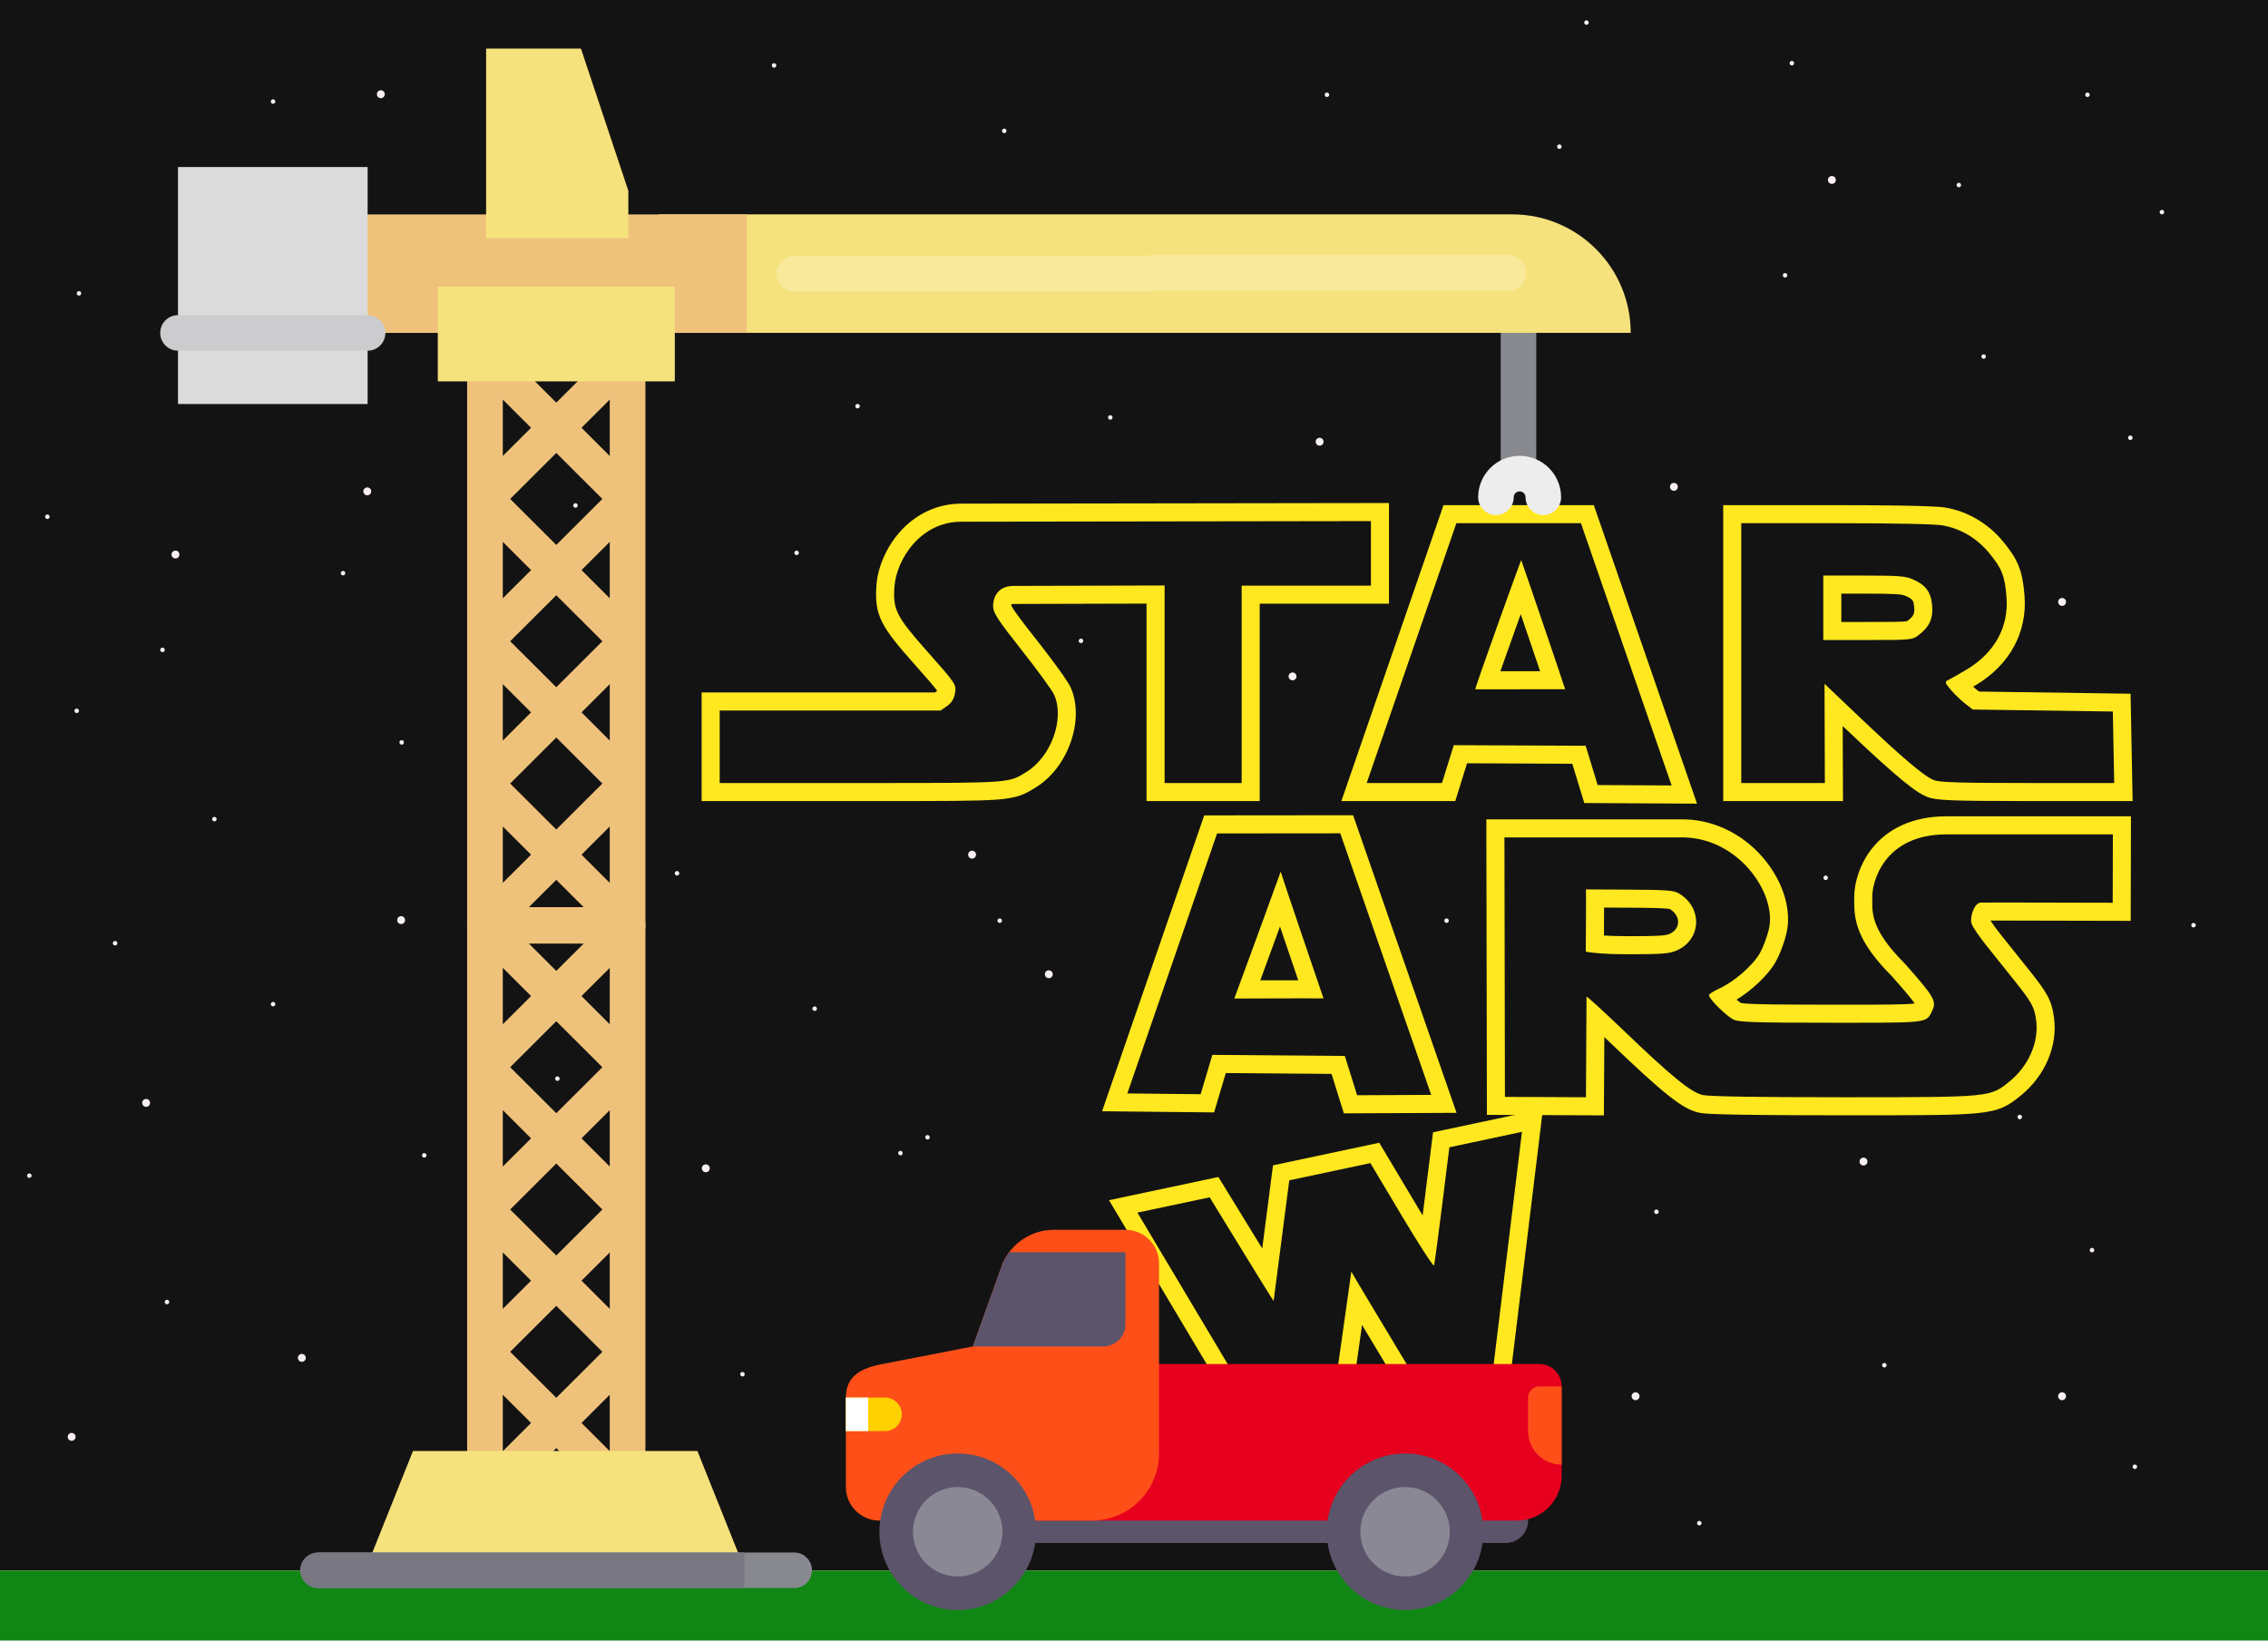
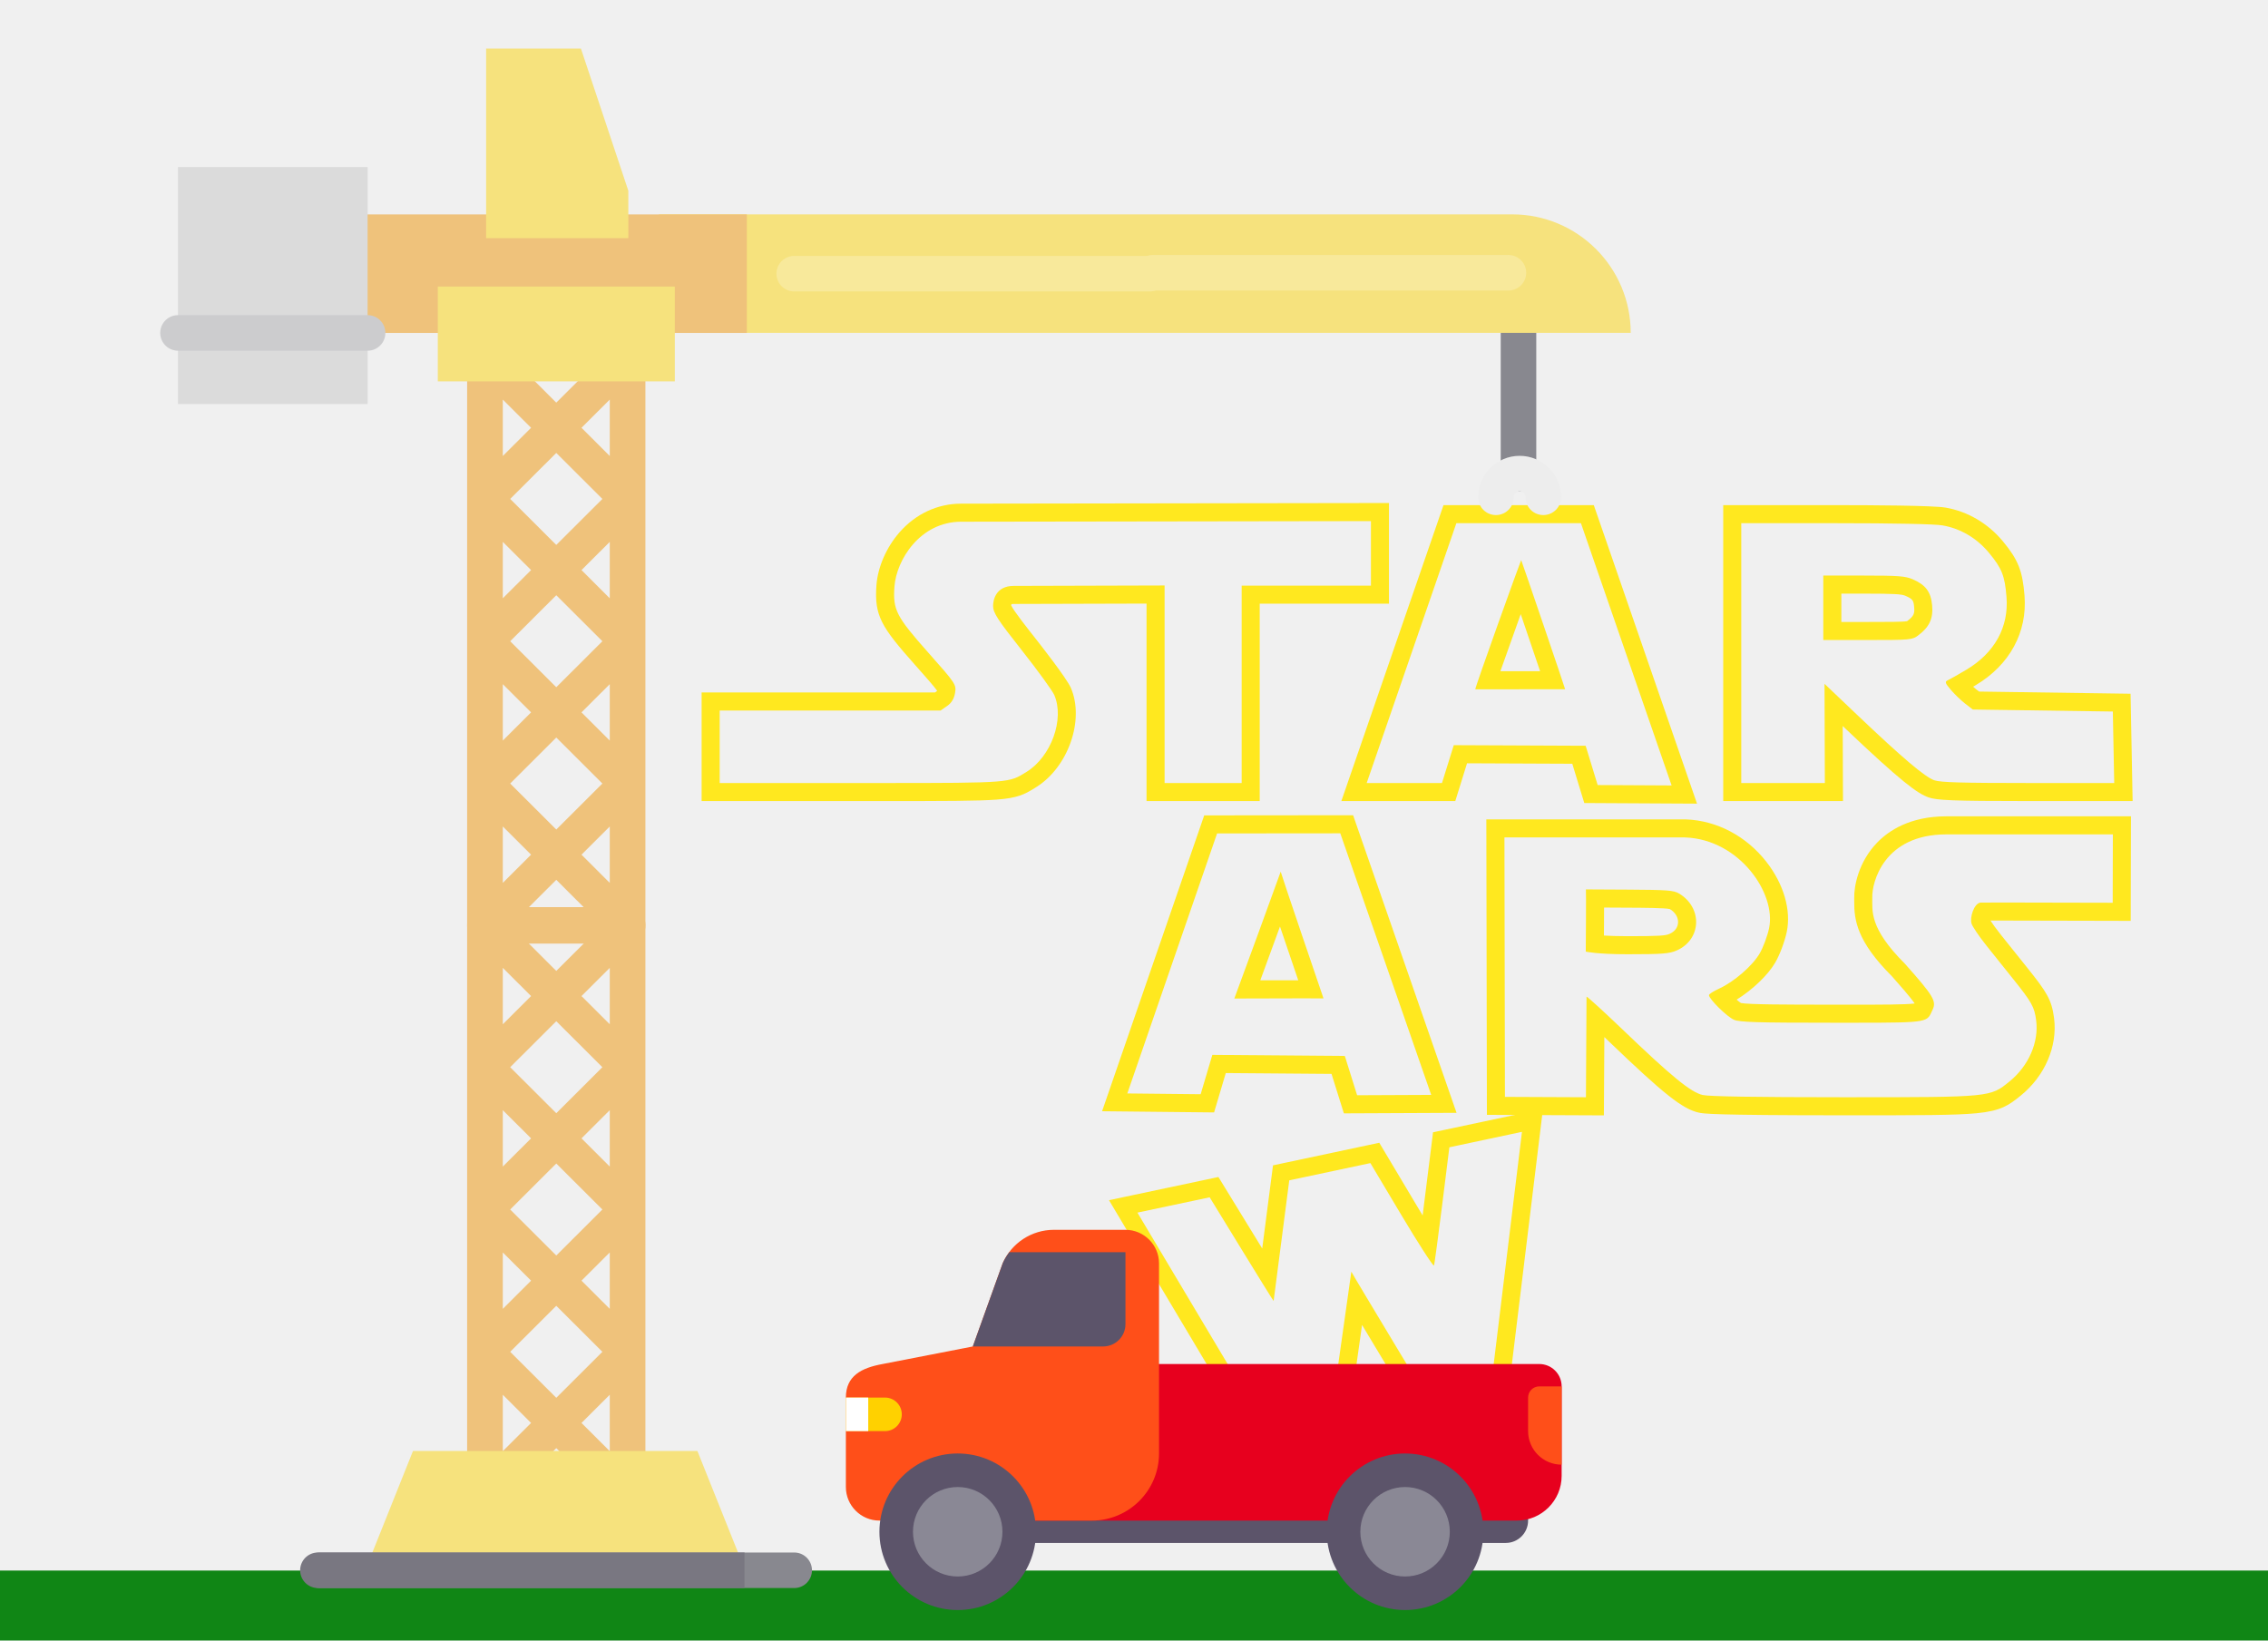
<svg xmlns="http://www.w3.org/2000/svg" width="1005" height="727" viewBox="0 0 1005 727" fill="none">
-   <rect width="1005" height="696" fill="#141313" />
  <rect y="696" width="1005" height="31" fill="#108615" />
  <path d="M607.249 515.435L621.024 538.538C628.475 551.029 634.86 560.929 635.394 560.815C635.403 560.814 635.41 560.808 635.416 560.801C635.893 560.158 642.246 508.425 642.246 508.425L674.417 501.587L659.643 622.929L637.282 627.682C637.282 627.682 598.764 563.824 598.806 563.541L588.415 637.161L566.28 641.866L504.015 537.379L536.034 530.594C536.034 530.594 564.137 576.577 564.371 576.527C564.372 576.527 564.372 576.526 564.373 576.525L571.301 523.075L607.249 515.435L607.249 515.435ZM491.42 531.87L497.143 541.474L559.408 645.961L562.34 650.883L567.944 649.691L590.079 644.986L595.555 643.822L596.337 638.279L603.552 587.162C605.965 591.182 608.569 595.514 611.173 599.842C620.8 615.845 630.432 631.814 630.432 631.814L633.375 636.691L638.946 635.507L661.307 630.754L666.894 629.567L667.584 623.896L682.359 502.555L683.713 491.432L672.754 493.762L640.582 500.6L635.001 501.786L634.305 507.451C633.192 516.515 631.7 528.483 630.404 538.619C629.602 537.294 628.764 535.899 627.893 534.439L614.12 511.337L611.188 506.419L605.586 507.609L569.639 515.25L564.097 516.428L563.368 522.047L559.32 553.278C553.924 544.502 547.657 534.27 542.86 526.422L539.911 521.596L534.376 522.768L502.357 529.552L491.42 531.87Z" fill="#FFE81F" />
  <path d="M936.258 369.758L936.183 400.063C936.183 400.063 903.54 399.954 886.944 399.954C881.423 399.954 877.678 399.967 877.5 399.999C874.64 400.52 872.819 406.601 873.63 409.27C874.029 410.62 877.021 415.03 880.26 419.08C883.489 423.131 888.8 429.761 892.04 433.809C900.359 444.19 901.5 446.239 902.269 452.2C903.519 461.881 898.94 472.36 890.44 479.27C881.922 486.2 882.295 486.249 819.057 486.249C818.141 486.249 817.222 486.249 816.28 486.249C777.82 486.239 757.48 485.92 754.519 485.26C749.259 484.07 740.879 477.23 718.729 455.98C710.762 448.344 703.42 441.658 703.043 441.656C703.033 441.656 703.028 441.662 703.028 441.672L702.767 486.251L666.868 486.092L666.647 371.112H711.918H746.708C770.838 371.983 787.168 396.022 783.918 411.352C783.178 414.831 781.298 419.873 779.737 422.552C776.527 428.052 768.357 435.112 761.726 438.143C759.277 439.251 757.277 440.541 757.277 441.001C757.277 442.711 765.338 450.65 768.357 451.911C770.936 452.99 778.447 453.23 811.567 453.23C815.449 453.23 818.975 453.232 822.175 453.232C855.468 453.232 853.793 452.992 856.365 447.491C858.166 443.661 856.796 441.371 844.126 427.101C828.075 411.13 829.756 403.48 829.646 397.83C829.417 391.06 834.748 369.761 862.458 369.761L936.258 369.758ZM721.188 422.878C736.558 422.878 739.678 422.639 742.949 421.218C753.989 416.418 754.579 402.239 743.989 395.947C741.67 394.566 738.689 394.338 722.029 394.247L702.75 394.146C702.909 394.296 702.689 421.716 702.689 421.716C702.689 421.716 707.518 422.878 721.188 422.878ZM944.277 361.758H936.256H862.456C846.424 361.758 836.941 368.086 831.81 373.395C823.463 382.028 821.497 392.899 821.648 398.024C821.656 398.451 821.651 398.889 821.646 399.346C821.573 407.675 822.8 417.104 838.305 432.592C841.37 436.044 846.498 441.831 848.436 444.707C844.198 445.228 833.456 445.228 822.174 445.228H817.382L811.566 445.226C791.662 445.226 774.878 445.169 771.438 444.49C770.957 444.176 770.282 443.636 769.54 442.992C776.417 438.757 783.37 432.193 786.644 426.58C788.631 423.167 790.822 417.337 791.742 413.012C793.782 403.387 790.417 391.776 782.741 381.944C773.785 370.473 760.756 363.61 746.995 363.114L746.85 363.108H746.705H711.915H666.644H658.628L658.644 371.125L658.865 486.104L658.881 494.053L666.83 494.088L702.729 494.247L710.717 494.282L710.764 486.294L710.919 459.588C711.652 460.284 712.41 461.007 713.188 461.753C737.415 484.993 745.547 491.432 752.75 493.061C754.729 493.502 758.003 494.233 816.273 494.249H819.052C850.598 494.249 866.432 494.249 875.851 493.339C886.64 492.296 890.11 489.849 895.312 485.614L895.485 485.473C906.17 476.786 911.808 463.643 910.2 451.173C909.152 443.063 907.006 439.694 898.278 428.805L895.684 425.565C892.644 421.766 888.971 417.178 886.509 414.09C884.523 411.606 882.963 409.401 882.022 407.957C883.258 407.954 884.863 407.952 886.94 407.952C903.335 407.952 935.827 408.06 936.153 408.062L944.161 408.088L944.181 400.08L944.256 369.774L944.277 361.758ZM710.739 414.586C710.752 412.565 710.764 410.299 710.777 408.029C710.787 406.029 710.796 404.025 710.799 402.189L721.986 402.247C728.415 402.282 738.089 402.335 739.975 402.87C742.382 404.331 743.725 406.59 743.579 408.93C743.499 410.194 742.897 412.518 739.758 413.881C738.008 414.641 735.218 414.878 721.188 414.878C716.738 414.878 713.305 414.749 710.739 414.586Z" fill="#FFE81F" />
  <path d="M593.908 369.287L634.198 485.207L601.368 485.357L595.918 467.947L537.218 467.476L532.038 484.907L499.538 484.566L539.318 369.337L593.908 369.287ZM567.507 386.283C567.424 386.616 562.363 400.502 557.285 414.387C552.165 428.387 547.028 442.387 546.957 442.496C546.957 442.497 546.956 442.497 546.957 442.497C546.957 442.497 546.957 442.497 546.957 442.496C547.093 442.456 565.273 442.416 576.925 442.416C582.378 442.416 586.4 442.425 586.475 442.445C586.476 442.449 586.476 442.45 586.476 442.45C586.476 442.45 586.476 442.449 586.476 442.447C586.476 442.447 586.476 442.447 586.475 442.445C586.271 441.916 567.566 386.959 567.507 386.283C567.508 386.279 567.508 386.277 567.508 386.277C567.507 386.277 567.507 386.279 567.507 386.283ZM599.595 361.282L593.902 361.287L539.312 361.338L533.616 361.343L531.757 366.729L491.977 481.958L488.354 492.452L499.456 492.567L531.956 492.908L537.989 492.971L539.708 487.189L543.174 475.527L590.028 475.902L593.736 487.75L595.501 493.388L601.408 493.362L634.237 493.212L645.432 493.16L641.756 482.586L601.466 366.666L599.595 361.282ZM558.472 434.424C559.987 430.295 562.028 424.714 564.799 417.135C565.668 414.759 566.463 412.584 567.192 410.59C567.855 412.546 568.577 414.674 569.361 416.988C570.007 418.894 572.846 427.258 575.281 434.416C568.041 434.416 562.591 434.417 558.472 434.424Z" fill="#FFE81F" />
  <path d="M607.488 230.928V259.528H550.208V346.998H516.058V259.458L449.198 259.648C441.138 259.648 440.058 266.068 440.058 268.528C440.058 271.548 442.028 274.568 452.848 288.268C459.868 297.168 466.318 306.048 467.168 307.988C471.808 318.668 465.808 335.308 454.878 342.068C447.088 346.881 448.419 346.999 390.57 346.999C387.596 346.999 384.474 346.999 381.178 346.999H318.908V314.869H416.808L419.698 312.859C421.648 311.499 422.778 309.629 423.208 307.069C423.808 303.389 423.498 302.909 411.408 289.289C397.118 273.189 395.608 270.249 396.348 259.969C397.188 248.239 407.648 231.199 425.928 231.199L607.488 230.928ZM615.488 222.916L607.475 222.928L425.915 223.198C415.457 223.198 405.744 227.716 398.573 235.92C392.759 242.572 388.943 251.349 388.367 259.397C387.394 272.908 390.504 277.79 405.423 294.599C409.753 299.476 413.87 304.115 415.244 306.085C415.222 306.164 415.202 306.215 415.19 306.244C415.175 306.256 415.152 306.274 415.12 306.296L414.298 306.868H318.908H310.908V314.868V346.998V354.998H318.908H381.178H386.115H390.57C419.092 354.998 433.17 354.971 441.464 354.363C450.954 353.668 453.982 352.04 458.518 349.223L459.084 348.872C473.346 340.051 480.696 319.045 474.506 304.798C472.596 300.44 460.503 285.052 459.13 283.312C455.334 278.505 449.068 270.572 448.076 268.276C448.1 268.083 448.147 267.883 448.197 267.744C448.362 267.702 448.678 267.646 449.198 267.646L508.058 267.479V346.996V354.996H516.058H550.208H558.208V346.996V267.526H607.488H615.488V259.526V230.926V222.916V222.916Z" fill="#FFE81F" />
  <path d="M700.548 231.857L740.728 348.077L707.958 347.897L702.638 330.487L644.199 330.227L638.978 346.997H605.609L645.348 231.857H700.548V231.857ZM653.737 305.478L693.538 305.428C693.539 305.428 693.539 305.429 693.539 305.429C693.675 305.429 674.197 248.228 674.067 248.188C673.925 248.183 653.288 305.478 653.737 305.478ZM706.247 223.857H700.548H645.348H639.647L637.787 229.247L598.047 344.388L594.385 354.998H605.61H638.98H644.869L646.619 349.375L650.08 338.254L696.712 338.461L700.311 350.235L702.032 355.864L707.919 355.897L740.689 356.077L751.986 356.139L748.295 345.463L708.115 229.243L706.247 223.857ZM664.851 297.464C667.319 290.437 670.755 280.807 673.865 272.152C676.813 280.796 680.074 290.397 682.453 297.442L664.851 297.464Z" fill="#FFE81F" />
  <path d="M813.396 231.857C839.317 231.857 857.306 232.227 860.766 232.827C868.766 234.217 875.996 238.487 881.416 245.047C887.086 251.907 888.386 255.187 889.126 264.587C890.187 277.857 883.876 289.307 871.426 296.737C867.796 298.907 864.067 301.017 863.136 301.437C861.706 302.087 861.897 302.707 864.456 305.707C866.105 307.637 868.966 310.387 870.806 311.817L874.166 314.427L936.246 315.317L936.855 346.997H898.794C869.355 346.997 859.934 346.727 857.174 345.797C853.044 344.397 843.105 335.977 822.903 316.757L808.483 303.037L808.635 346.997H771.592V231.857H813.396ZM807.938 283.627H827.609C846.75 283.627 847.348 283.567 850.079 281.517C854.96 277.857 856.688 274.087 856.17 268.297C855.64 262.327 853.34 259.217 847.569 256.717C844.319 255.297 841.188 255.067 825.848 255.067H807.938V283.627V283.627ZM813.396 223.857H771.596H763.596V231.857V346.997V354.997H771.596H808.639H816.667L816.639 346.969L816.551 321.753L817.391 322.552C842.377 346.325 849.747 351.725 854.609 353.373C858.342 354.632 864.591 354.997 898.797 354.997H936.858H945.012L944.856 346.843L944.247 315.163L944.099 307.429L936.365 307.318L876.963 306.467L875.718 305.5C875.322 305.191 874.842 304.783 874.329 304.321C874.775 304.057 875.183 303.814 875.536 303.604C890.539 294.651 898.402 280.197 897.105 263.951C896.242 252.992 894.285 248.055 887.585 239.951C881.001 231.982 871.964 226.653 862.138 224.946C856.678 223.999 829.257 223.857 813.396 223.857ZM815.938 263.067H825.848C839.875 263.067 842.654 263.3 844.366 264.048C847.616 265.456 847.946 266.139 848.201 269.005C848.457 271.853 848.104 272.999 845.279 275.117C845.186 275.186 845.115 275.24 845.056 275.283C843.191 275.628 836.27 275.628 827.609 275.628H815.939L815.938 263.067Z" fill="#FFE81F" />
  <path d="M672.877 217.78C677.227 217.78 680.754 214.253 680.754 209.903V104.877C680.754 100.527 677.227 97 672.877 97C668.527 97 665 100.527 665 104.877V209.903C665 214.253 668.527 217.78 672.877 217.78Z" fill="#88888F" />
  <path d="M691.758 220.379C691.758 210.245 683.512 202 673.379 202C663.246 202 655 210.246 655 220.379C655 224.729 658.527 228.256 662.877 228.256C667.227 228.256 670.754 224.729 670.754 220.379C670.754 218.932 671.932 217.753 673.38 217.753C674.828 217.753 676.006 218.931 676.006 220.379C676.006 224.729 679.533 228.256 683.883 228.256C688.233 228.256 691.758 224.729 691.758 220.379Z" fill="#EDEDED" />
  <path d="M292 147.513H722.605C722.605 118.511 699.094 95 670.092 95H292V147.513V147.513Z" fill="#F6E27D" />
  <path d="M152.394 95.026H330.938V147.539H152.394V95.026Z" fill="#EFC27B" />
  <path d="M207 284.16V221.111C207 221.108 207 221.104 207 221.101V158.047C207 153.694 210.536 150.165 214.9 150.165H278.1C282.464 150.165 286 153.694 286 158.047V221.101C286 221.103 286 221.104 286 221.106C286 221.108 286 221.109 286 221.111V284.159C286 284.161 286 284.162 286 284.164C286 284.166 286 284.167 286 284.169V347.217C286 347.219 286 347.22 286 347.222C286 347.224 286 347.225 286 347.227V410.283C286 414.636 282.464 418.165 278.1 418.165H214.9C210.536 418.165 207 414.636 207 410.283V347.229C207 347.226 207 347.222 207 347.218V284.169C207 284.167 207 284.163 207 284.16ZM235.328 252.635L222.8 240.135V265.134L235.328 252.635ZM226.073 284.165L246.5 304.548L266.928 284.165L246.5 263.783L226.073 284.165ZM246.5 241.488L266.928 221.106L246.5 200.723L226.073 221.105L246.5 241.488ZM222.8 202.075L235.328 189.575L222.8 177.076V202.075ZM246.5 178.43L259.028 165.929H233.974L246.5 178.43ZM257.672 189.576L270.201 202.077V177.078L257.672 189.576ZM257.672 252.635L270.201 265.136V240.136L257.672 252.635ZM257.672 315.694L270.201 328.195V303.195L257.672 315.694ZM246.5 326.843L226.073 347.225L246.5 367.608L266.928 347.225L246.5 326.843ZM257.672 378.754L270.201 391.254V366.255L257.672 378.754ZM246.5 389.901L233.973 402.401H259.026L246.5 389.901ZM235.328 378.754L222.8 366.254V391.252L235.328 378.754ZM235.328 315.694L222.8 303.194V328.193L235.328 315.694Z" fill="#EFC27B" />
  <path d="M207 535.995V472.946C207 472.943 207 472.939 207 472.936V409.882C207 405.529 210.536 402 214.9 402H278.1C282.464 402 286 405.529 286 409.882V472.936C286 472.938 286 472.939 286 472.941C286 472.943 286 472.944 286 472.946V535.994C286 535.996 286 535.997 286 535.999C286 536.001 286 536.002 286 536.004V599.052C286 599.054 286 599.055 286 599.057C286 599.059 286 599.06 286 599.062V662.118C286 666.471 282.464 670 278.1 670H214.9C210.536 670 207 666.471 207 662.118V599.064C207 599.061 207 599.057 207 599.053V536.004C207 536.002 207 535.998 207 535.995ZM235.328 504.47L222.8 491.97V516.969L235.328 504.47ZM226.073 536L246.5 556.383L266.928 536L246.5 515.618L226.073 536ZM246.5 493.323L266.928 472.941L246.5 452.558L226.073 472.94L246.5 493.323ZM222.8 453.91L235.328 441.41L222.8 428.911V453.91ZM246.5 430.265L259.028 417.764H233.974L246.5 430.265ZM257.672 441.411L270.201 453.912V428.913L257.672 441.411ZM257.672 504.47L270.201 516.971V491.971L257.672 504.47ZM257.672 567.529L270.201 580.03V555.03L257.672 567.529ZM246.5 578.678L226.073 599.06L246.5 619.443L266.928 599.06L246.5 578.678ZM257.672 630.589L270.201 643.089V618.09L257.672 630.589ZM246.5 641.736L233.973 654.236H259.026L246.5 641.736ZM235.328 630.589L222.8 618.089V643.087L235.328 630.589ZM235.328 567.529L222.8 555.029V580.028L235.328 567.529Z" fill="#EFC27B" />
  <path d="M330.041 695.522H162L183.006 643.01H309.036L330.041 695.522Z" fill="#F6E27D" />
  <path d="M194 127H299.026V169.01H194V127Z" fill="#F6E27D" />
  <path d="M78.876 74.021H162.897V179.047H78.876V74.021Z" fill="#DBDBDB" />
  <path d="M78.877 155.415H162.898C167.249 155.415 170.775 151.888 170.775 147.538C170.775 143.188 167.249 139.661 162.898 139.661H78.877C74.526 139.661 71 143.188 71 147.538C71 151.888 74.526 155.415 78.877 155.415Z" fill="#CCCCCE" />
  <path d="M278.426 84.522L257.421 21.508H215.41V105.528H278.426V84.522Z" fill="#F6E27D" />
  <path d="M351.944 129.159H509.482C513.832 129.159 517.359 125.632 517.359 121.282C517.359 116.932 513.832 113.405 509.482 113.405H351.944C347.594 113.405 344.067 116.932 344.067 121.282C344.067 125.632 347.593 129.159 351.944 129.159Z" fill="#F8E99B" />
  <path d="M510.877 128.754H668.415C672.765 128.754 676.292 125.227 676.292 120.877C676.292 116.527 672.765 113 668.415 113H510.877C506.527 113 503 116.527 503 120.877C503 125.227 506.526 128.754 510.877 128.754Z" fill="#F8E99B" />
  <path d="M141.876 703.754H351.928C356.278 703.754 359.805 700.227 359.805 695.877C359.805 691.527 356.278 688 351.928 688H141.877C137.526 688 134 691.527 134 695.877C134 700.227 137.525 703.754 141.876 703.754Z" fill="#88888F" />
  <path d="M140.877 688H329.923V703.754H140.877C136.526 703.754 133 700.227 133 695.877C133 691.527 136.526 688 140.877 688Z" fill="#797781" />
  <path d="M399.603 683.765H667.221C672.695 683.765 677.132 679.327 677.132 673.853V663.941H399.603V683.765Z" fill="#5C546A" />
  <path d="M450.464 665.548L504.979 606.078C505.917 605.052 507.243 604.471 508.632 604.471H682.088C687.552 604.471 692 608.918 692 614.382V654.029C692 664.962 683.109 673.853 672.176 673.853H454.118C452.153 673.853 450.372 672.691 449.583 670.891C448.789 669.095 449.138 666.995 450.464 665.548Z" fill="#E7001E" />
  <path d="M391.099 604.471L431.072 596.698L444.355 559.718C448.329 550.776 457.215 545 467.001 545H498.721C506.919 545 513.588 551.669 513.588 559.868V644.118C513.588 660.515 500.25 673.853 483.853 673.853H389.691C381.493 673.853 374.824 667.184 374.824 658.985V619.338C374.824 609.755 381.667 606.188 391.099 604.471Z" fill="#FF4F19" />
  <path d="M374.824 634.206H392.169C396.274 634.206 399.603 630.877 399.603 626.772C399.603 622.667 396.274 619.338 392.169 619.338H374.824" fill="#FFD100" />
  <path d="M692 649.074C683.789 649.074 677.132 642.417 677.132 634.206V619.338C677.132 616.601 679.351 614.382 682.088 614.382H692V649.074Z" fill="#FF4F19" />
  <path d="M622.617 713.5C603.458 713.5 587.926 697.968 587.926 678.809C587.926 659.649 603.458 644.118 622.617 644.118C641.776 644.118 657.308 659.649 657.308 678.809C657.308 697.968 641.776 713.5 622.617 713.5Z" fill="#5C546A" />
  <path d="M622.617 698.632C611.669 698.632 602.794 689.757 602.794 678.809C602.794 667.861 611.669 658.985 622.617 658.985C633.565 658.985 642.441 667.861 642.441 678.809C642.441 689.757 633.565 698.632 622.617 698.632Z" fill="#8A8895" />
  <path d="M424.382 713.5C405.223 713.5 389.691 697.968 389.691 678.809C389.691 659.649 405.223 644.118 424.382 644.118C443.542 644.118 459.074 659.649 459.074 678.809C459.074 697.968 443.542 713.5 424.382 713.5Z" fill="#5C546A" />
  <path d="M424.382 698.632C413.434 698.632 404.559 689.757 404.559 678.809C404.559 667.861 413.434 658.985 424.382 658.985C435.331 658.985 444.206 667.861 444.206 678.809C444.206 689.757 435.331 698.632 424.382 698.632Z" fill="#8A8895" />
  <path d="M444.356 559.718C445.13 557.975 446.139 556.395 447.257 554.912H498.721V586.786C498.721 592.26 494.283 596.698 488.809 596.698H431.072L444.356 559.718Z" fill="#5C546A" />
  <path d="M374.824 619.338H384.735V634.206H374.824V619.338Z" fill="white" />
-   <circle cx="34" cy="315" r="1" fill="#F8F0F0" />
-   <circle cx="794" cy="28" r="1" fill="#F8F0F0" />
-   <circle cx="811.75" cy="79.75" r="1.75" fill="#F8F0F0" />
-   <circle cx="913.75" cy="266.75" r="1.75" fill="#F8F0F0" />
-   <circle cx="572.75" cy="299.75" r="1.75" fill="#F8F0F0" />
-   <circle cx="464.75" cy="431.75" r="1.75" fill="#F8F0F0" />
-   <circle cx="162.75" cy="217.75" r="1.75" fill="#F8F0F0" />
-   <circle cx="31.75" cy="636.75" r="1.75" fill="#F8F0F0" />
-   <circle cx="64.75" cy="488.75" r="1.75" fill="#F8F0F0" />
-   <circle cx="133.75" cy="601.75" r="1.75" fill="#F8F0F0" />
-   <circle cx="913.75" cy="618.75" r="1.75" fill="#F8F0F0" />
-   <circle cx="724.75" cy="618.75" r="1.75" fill="#F8F0F0" />
-   <circle cx="741.75" cy="215.75" r="1.75" fill="#F8F0F0" />
-   <circle cx="77.75" cy="245.75" r="1.75" fill="#F8F0F0" />
-   <circle cx="177.75" cy="407.75" r="1.75" fill="#F8F0F0" />
-   <circle cx="430.75" cy="378.75" r="1.75" fill="#F8F0F0" />
-   <circle cx="312.75" cy="517.75" r="1.75" fill="#F8F0F0" />
-   <circle cx="825.75" cy="514.75" r="1.75" fill="#F8F0F0" />
-   <circle cx="168.75" cy="41.75" r="1.75" fill="#F8F0F0" />
-   <circle cx="584.75" cy="195.75" r="1.75" fill="#F8F0F0" />
-   <circle cx="300" cy="387" r="1" fill="#F8F0F0" />
-   <circle cx="703" cy="10" r="1" fill="#F8F0F0" />
-   <circle cx="925" cy="42" r="1" fill="#F8F0F0" />
-   <circle cx="895" cy="495" r="1" fill="#F8F0F0" />
-   <circle cx="411" cy="504" r="1" fill="#F8F0F0" />
-   <circle cx="879" cy="158" r="1" fill="#F8F0F0" />
-   <circle cx="21" cy="229" r="1" fill="#F8F0F0" />
-   <circle cx="972" cy="410" r="1" fill="#F8F0F0" />
-   <circle cx="13" cy="521" r="1" fill="#F8F0F0" />
-   <circle cx="946" cy="650" r="1" fill="#F8F0F0" />
-   <circle cx="247" cy="478" r="1" fill="#F8F0F0" />
-   <circle cx="380" cy="180" r="1" fill="#F8F0F0" />
-   <circle cx="479" cy="284" r="1" fill="#F8F0F0" />
-   <circle cx="588" cy="42" r="1" fill="#F8F0F0" />
-   <circle cx="691" cy="65" r="1" fill="#F8F0F0" />
-   <circle cx="868" cy="82" r="1" fill="#F8F0F0" />
-   <circle cx="809" cy="389" r="1" fill="#F8F0F0" />
-   <circle cx="188" cy="512" r="1" fill="#F8F0F0" />
-   <circle cx="343" cy="29" r="1" fill="#F8F0F0" />
-   <circle cx="121" cy="45" r="1" fill="#F8F0F0" />
-   <circle cx="255" cy="224" r="1" fill="#F8F0F0" />
-   <circle cx="178" cy="329" r="1" fill="#F8F0F0" />
-   <circle cx="445" cy="58" r="1" fill="#F8F0F0" />
-   <circle cx="958" cy="94" r="1" fill="#F8F0F0" />
-   <circle cx="791" cy="122" r="1" fill="#F8F0F0" />
-   <circle cx="944" cy="194" r="1" fill="#F8F0F0" />
-   <circle cx="927" cy="554" r="1" fill="#F8F0F0" />
-   <circle cx="753" cy="675" r="1" fill="#F8F0F0" />
-   <circle cx="734" cy="537" r="1" fill="#F8F0F0" />
-   <circle cx="835" cy="605" r="1" fill="#F8F0F0" />
-   <circle cx="329" cy="609" r="1" fill="#F8F0F0" />
-   <circle cx="492" cy="185" r="1" fill="#F8F0F0" />
-   <circle cx="641" cy="408" r="1" fill="#F8F0F0" />
-   <circle cx="399" cy="511" r="1" fill="#F8F0F0" />
-   <circle cx="443" cy="408" r="1" fill="#F8F0F0" />
-   <circle cx="35" cy="130" r="1" fill="#F8F0F0" />
-   <circle cx="353" cy="245" r="1" fill="#F8F0F0" />
-   <circle cx="361" cy="447" r="1" fill="#F8F0F0" />
-   <circle cx="74" cy="577" r="1" fill="#F8F0F0" />
-   <circle cx="152" cy="254" r="1" fill="#F8F0F0" />
-   <circle cx="121" cy="445" r="1" fill="#F8F0F0" />
-   <circle cx="51" cy="418" r="1" fill="#F8F0F0" />
-   <circle cx="95" cy="363" r="1" fill="#F8F0F0" />
-   <circle cx="72" cy="288" r="1" fill="#F8F0F0" />
</svg>
